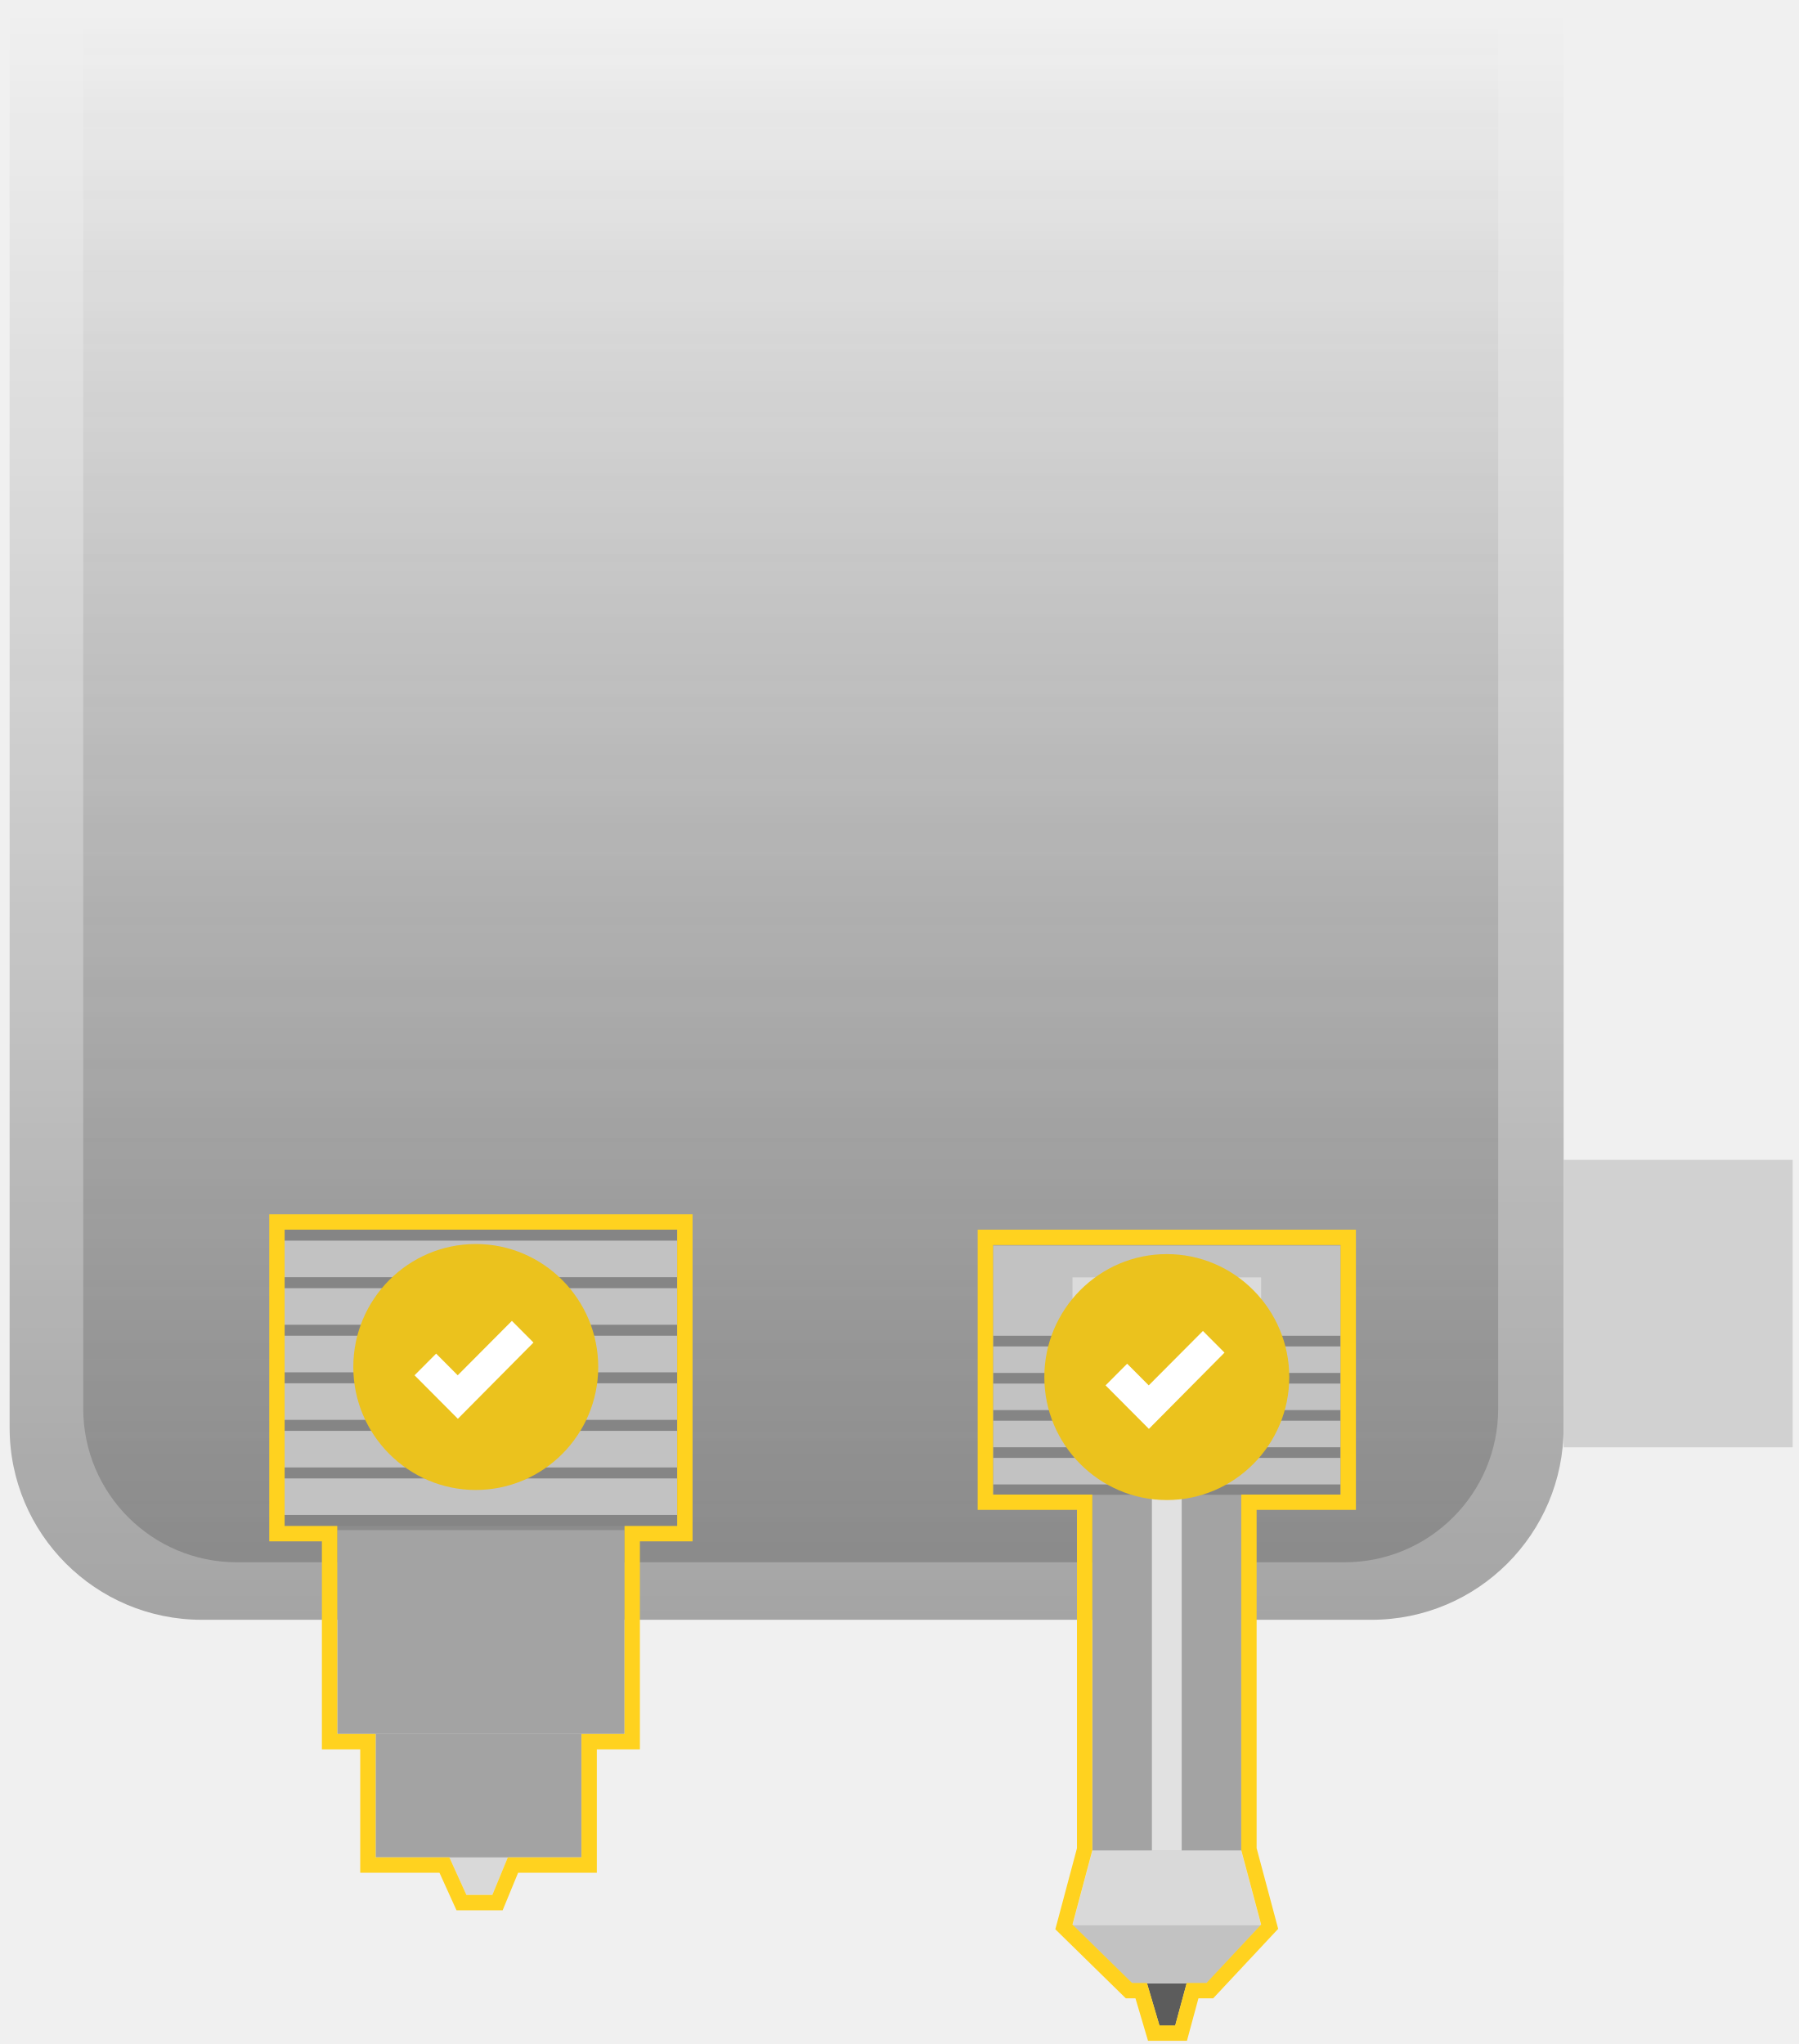
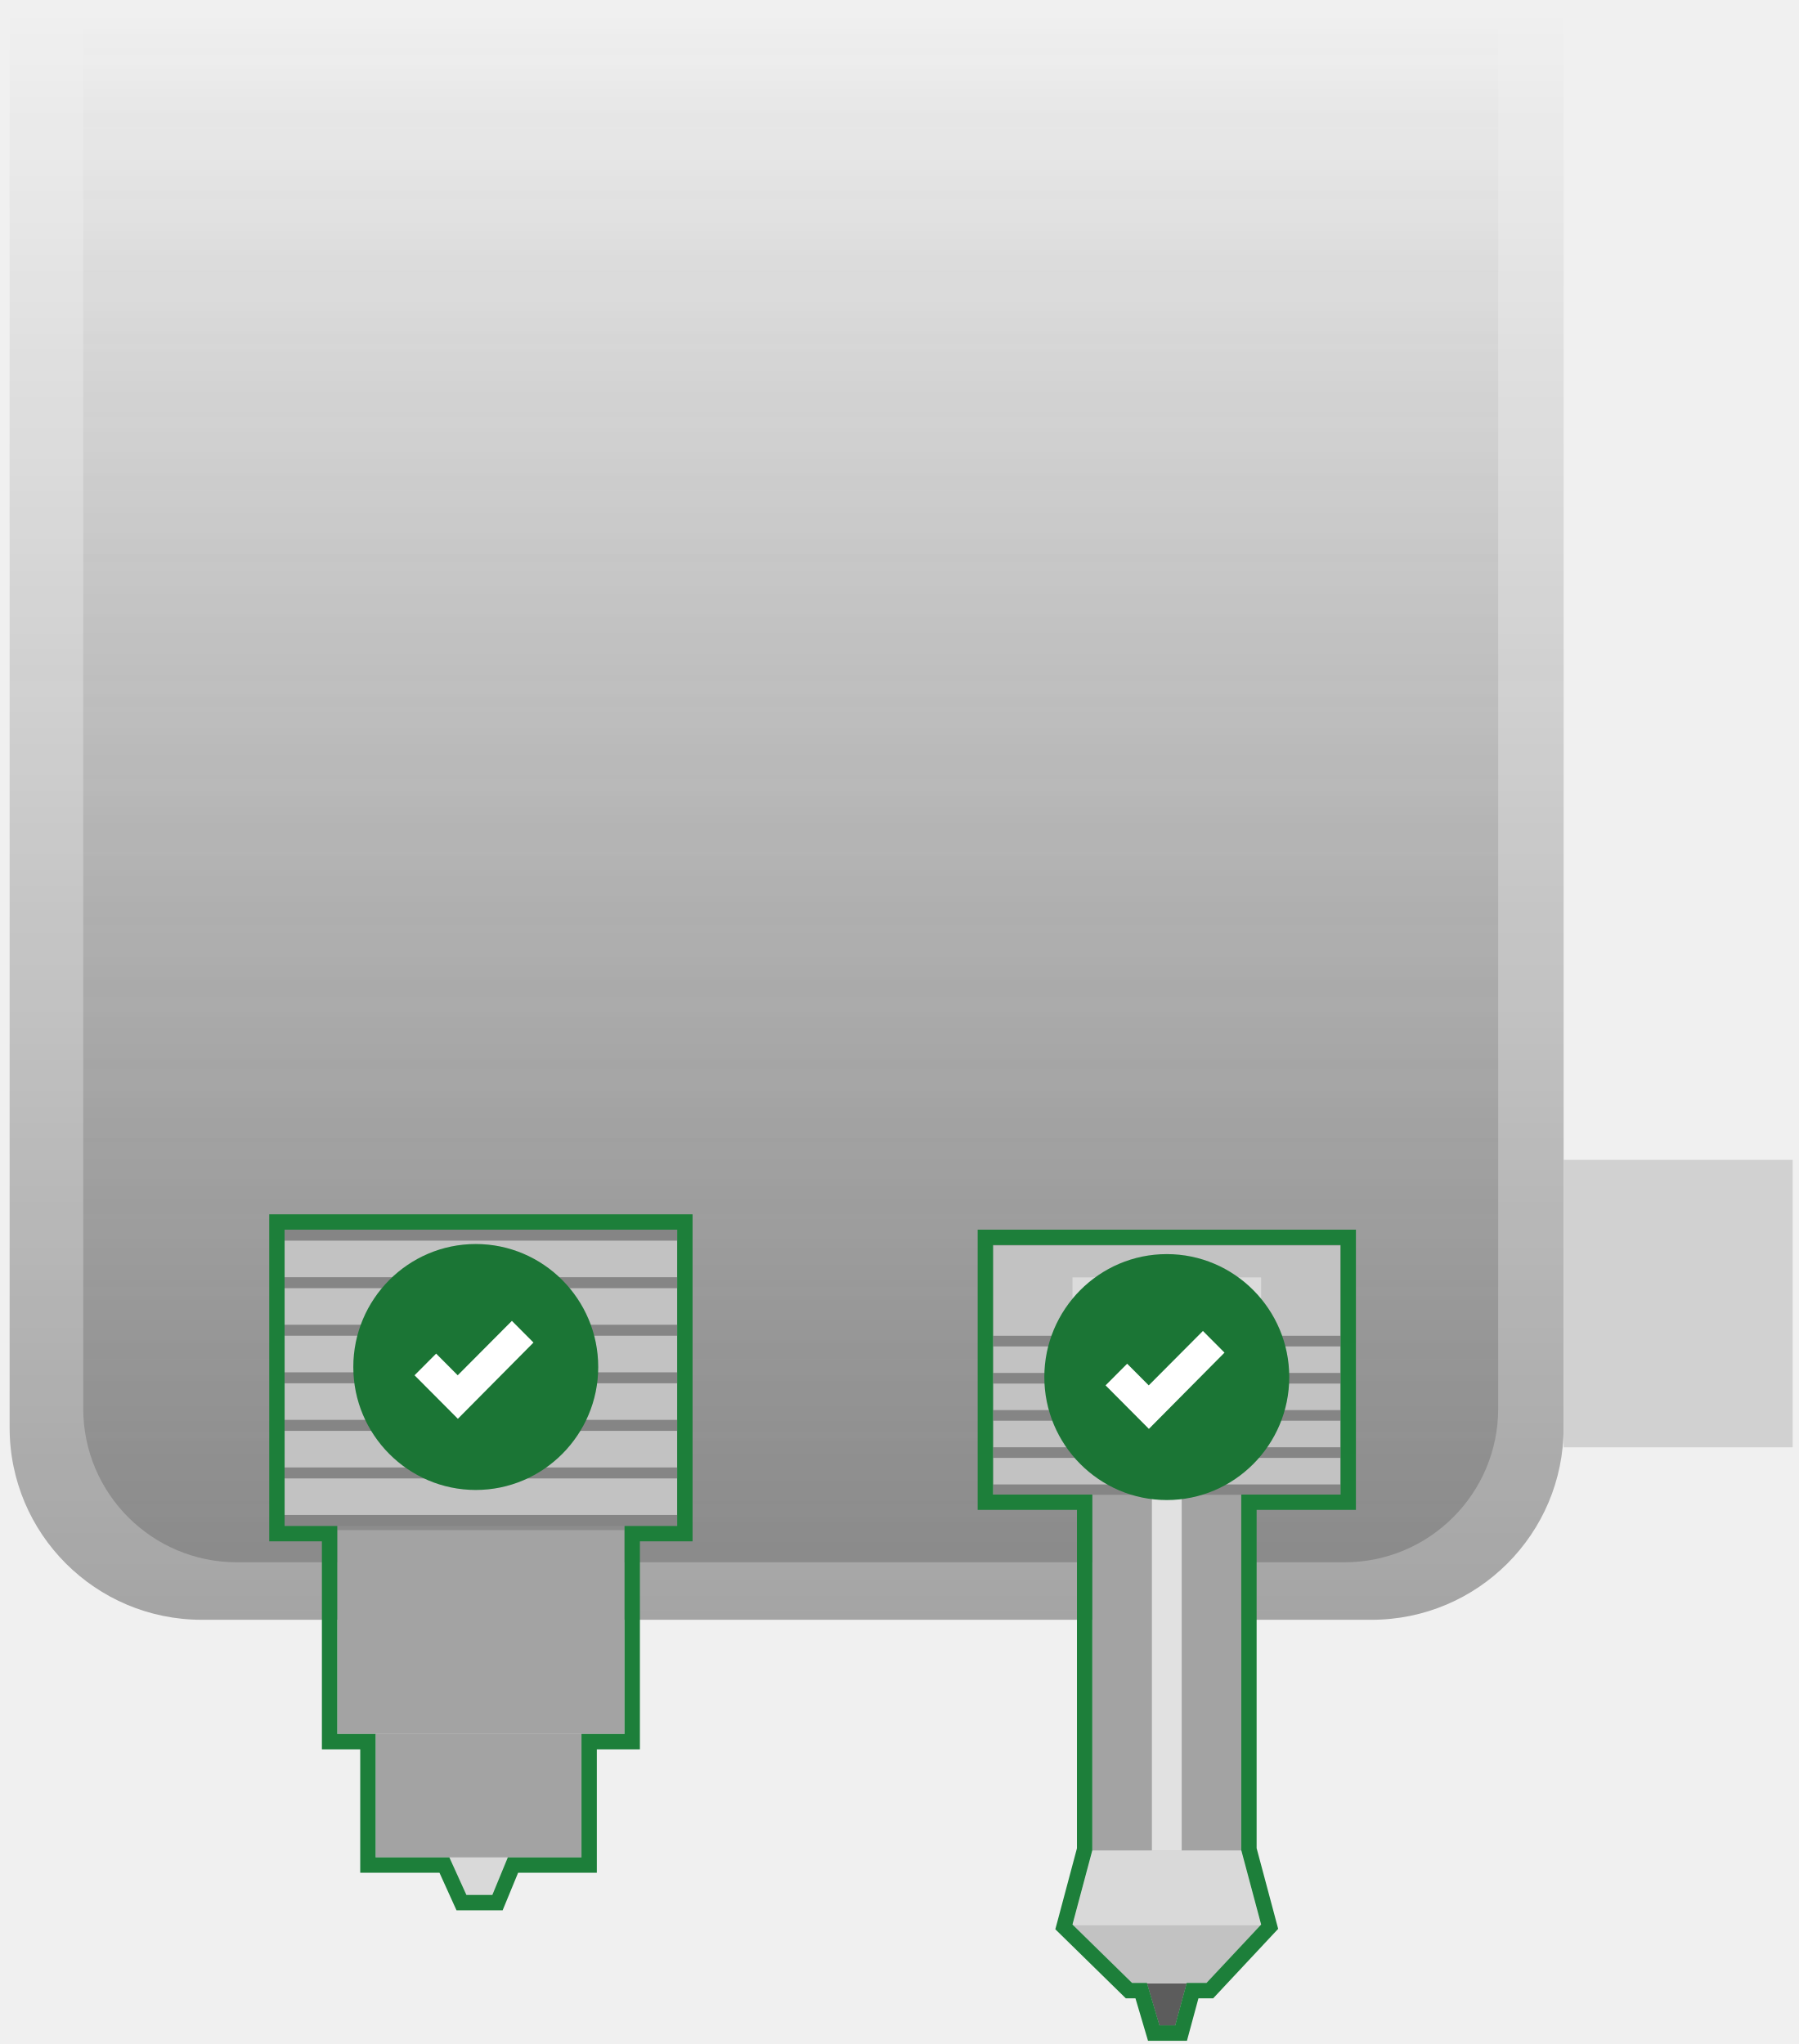
<svg xmlns="http://www.w3.org/2000/svg" width="117" height="133" viewBox="0 0 117 133" fill="none">
  <path d="M0.626 0.653H101.727V92.897C101.727 99.801 96.131 105.397 89.227 105.397H13.126C6.222 105.397 0.626 99.801 0.626 92.897V0.653Z" fill="url(#paint0_linear_3544_2531)" />
  <path d="M5.415 1.187H97.47V91.656C97.47 97.179 92.993 101.656 87.47 101.656H15.415C9.892 101.656 5.415 97.179 5.415 91.656V1.187Z" fill="url(#paint1_linear_3544_2531)" />
  <rect x="101.727" y="75.47" width="14.899" height="18.704" fill="#D1D1D1" />
  <rect x="64.607" y="81.045" width="22.608" height="16.235" fill="#C2C2C2" />
  <rect x="64.607" y="89.335" width="22.608" height="0.691" fill="#858585" />
  <rect x="64.607" y="86.917" width="22.608" height="0.691" fill="#858585" />
  <rect x="64.607" y="91.753" width="22.608" height="0.691" fill="#858585" />
  <rect x="64.607" y="94.171" width="22.608" height="0.691" fill="#858585" />
  <rect x="64.607" y="96.589" width="22.608" height="0.691" fill="#858585" />
  <rect x="71.066" y="97.28" width="9.689" height="23.144" fill="#A3A3A3" />
  <rect x="74.941" y="97.28" width="1.938" height="23.144" fill="#E1E1E1" />
  <rect x="69.774" y="83.117" width="2.584" height="2.763" fill="#DBDBDB" />
  <rect x="79.463" y="83.117" width="2.584" height="2.763" fill="#DBDBDB" />
  <path d="M74.619 129.06H77.203L76.455 131.824L75.435 131.824L74.619 129.06Z" fill="#5C5C5C" />
  <path d="M69.774 125.26H82.047L80.755 120.424H71.066L69.774 125.26Z" fill="#D9D9D9" />
  <path d="M69.774 125.26H82.047L78.495 129.06L73.65 129.06L69.774 125.26Z" fill="#C2C2C2" />
-   <path fill-rule="evenodd" clip-rule="evenodd" d="M88.214 98.248H81.754V120.259L83.156 125.507L82.777 125.911L78.928 130.027H77.969L77.42 132.053L77.221 132.791H74.688L73.871 130.027H73.242L68.657 125.534L68.809 124.971L70.065 120.266V98.248H63.606V80.013H88.214V98.248ZM75.435 131.791H76.455L77.203 129.028H74.619L75.435 131.791ZM69.774 125.229L73.65 129.027H78.494L82.047 125.229L80.755 120.393H71.066L69.774 125.229ZM64.606 97.248H71.065V120.392H80.754V97.248H87.214V81.013H64.606V97.248Z" fill="#FFD21F" />
-   <path d="M67.943 89.604C67.943 85.204 71.51 81.603 75.91 81.603C80.31 81.603 83.876 85.204 83.876 89.604C83.876 94.004 80.31 97.605 75.91 97.605C71.51 97.605 67.943 94.004 67.943 89.604Z" fill="#FFD21F" />
+   <path fill-rule="evenodd" clip-rule="evenodd" d="M88.214 98.248H81.754V120.259L83.156 125.507L82.777 125.911L78.928 130.027H77.969L77.42 132.053L77.221 132.791H74.688L73.871 130.027H73.242L68.657 125.534L68.809 124.971L70.065 120.266V98.248H63.606V80.013H88.214V98.248ZM75.435 131.791H76.455L77.203 129.028H74.619L75.435 131.791ZM69.774 125.229L73.65 129.027H78.494L82.047 125.229L80.755 120.393H71.066L69.774 125.229ZM64.606 97.248H71.065V120.392H80.754V97.248H87.214V81.013H64.606V97.248Z" fill="#1D7F3A" />
+   <path d="M67.943 89.604C67.943 85.204 71.51 81.603 75.91 81.603C80.31 81.603 83.876 85.204 83.876 89.604C83.876 94.004 80.31 97.605 75.91 97.605C71.51 97.605 67.943 94.004 67.943 89.604Z" fill="#1D7F3A" />
  <path d="M67.943 89.604C67.943 85.204 71.51 81.603 75.91 81.603C80.31 81.603 83.876 85.204 83.876 89.604C83.876 94.004 80.31 97.605 75.91 97.605C71.51 97.605 67.943 94.004 67.943 89.604Z" fill="black" fill-opacity="0.08" />
  <path d="M74.745 92.975L71.927 90.144L73.331 88.734L74.735 90.144L78.26 86.604L79.664 88.014L74.745 92.975Z" fill="white" />
  <path d="M18.516 80.013H44.057V98.578H18.516V80.013Z" fill="#C2C2C2" />
  <path d="M18.516 80.013H44.057V80.727H18.516V80.013Z" fill="#858585" />
  <path d="M18.516 83.107H44.057V83.821H18.516V83.107Z" fill="#858585" />
  <path d="M18.516 86.2H44.057V86.914H18.516V86.2Z" fill="#858585" />
  <path d="M18.516 89.296H44.057V90.009H18.516V89.296Z" fill="#858585" />
  <path d="M18.516 92.39H44.057V93.104H18.516V92.39Z" fill="#858585" />
  <path d="M18.516 95.485H44.057V96.199H18.516V95.485Z" fill="#858585" />
  <path d="M18.516 98.578H44.057V99.292H18.516V98.578Z" fill="#858585" />
  <path d="M29.106 120.573H33.156L32.031 123.299H30.344L29.106 120.573Z" fill="#D9D9D9" />
  <path d="M21.942 99.562H40.631V112.827H21.942V99.562Z" fill="#A3A3A3" />
  <path d="M24.436 112.827H37.829V120.856H24.436V112.827Z" fill="#A3A3A3" />
-   <path d="M18.516 80.013V99.292H21.942V112.827H24.436V120.856H29.235L30.344 123.3H32.031L33.038 120.856H37.829V112.827H40.631V99.292H44.057V80.013H18.516ZM45.057 100.292H41.631V113.827H38.829V121.856H33.708L32.701 124.3H29.699L28.591 121.856H23.436V113.827H20.942V100.292H17.516V79.013H45.057V100.292Z" fill="#FFD21F" />
-   <path d="M22.986 88.948C22.986 84.548 26.553 80.947 30.953 80.947C35.353 80.947 38.919 84.548 38.919 88.948C38.919 93.347 35.353 96.949 30.953 96.949C26.553 96.949 22.986 93.347 22.986 88.948Z" fill="#FFD21F" />
+   <path d="M18.516 80.013V99.292H21.942V112.827H24.436V120.856H29.235L30.344 123.3H32.031L33.038 120.856H37.829V112.827H40.631V99.292H44.057V80.013H18.516ZM45.057 100.292H41.631V113.827H38.829V121.856H33.708L32.701 124.3H29.699L28.591 121.856H23.436V113.827H20.942V100.292H17.516V79.013H45.057V100.292Z" fill="#1D7F3A" />
+   <path d="M22.986 88.948C22.986 84.548 26.553 80.947 30.953 80.947C35.353 80.947 38.919 84.548 38.919 88.948C38.919 93.347 35.353 96.949 30.953 96.949C26.553 96.949 22.986 93.347 22.986 88.948Z" fill="#1D7F3A" />
  <path d="M22.986 88.948C22.986 84.548 26.553 80.947 30.953 80.947C35.353 80.947 38.919 84.548 38.919 88.948C38.919 93.347 35.353 96.949 30.953 96.949C26.553 96.949 22.986 93.347 22.986 88.948Z" fill="black" fill-opacity="0.08" />
  <path d="M29.788 92.318L26.97 89.488L28.374 88.078L29.778 89.488L33.303 85.947L34.707 87.358L29.788 92.318Z" fill="white" />
  <defs>
    <linearGradient id="paint0_linear_3544_2531" x1="51.177" y1="0.653" x2="51.177" y2="105.397" gradientUnits="userSpaceOnUse">
      <stop stop-color="#333333" stop-opacity="0" />
      <stop offset="1" stop-color="#333333" stop-opacity="0.4" />
    </linearGradient>
    <linearGradient id="paint1_linear_3544_2531" x1="51.443" y1="1.187" x2="51.443" y2="101.656" gradientUnits="userSpaceOnUse">
      <stop stop-color="#474747" stop-opacity="0" />
      <stop offset="1" stop-color="#474747" stop-opacity="0.3" />
    </linearGradient>
  </defs>
</svg>
